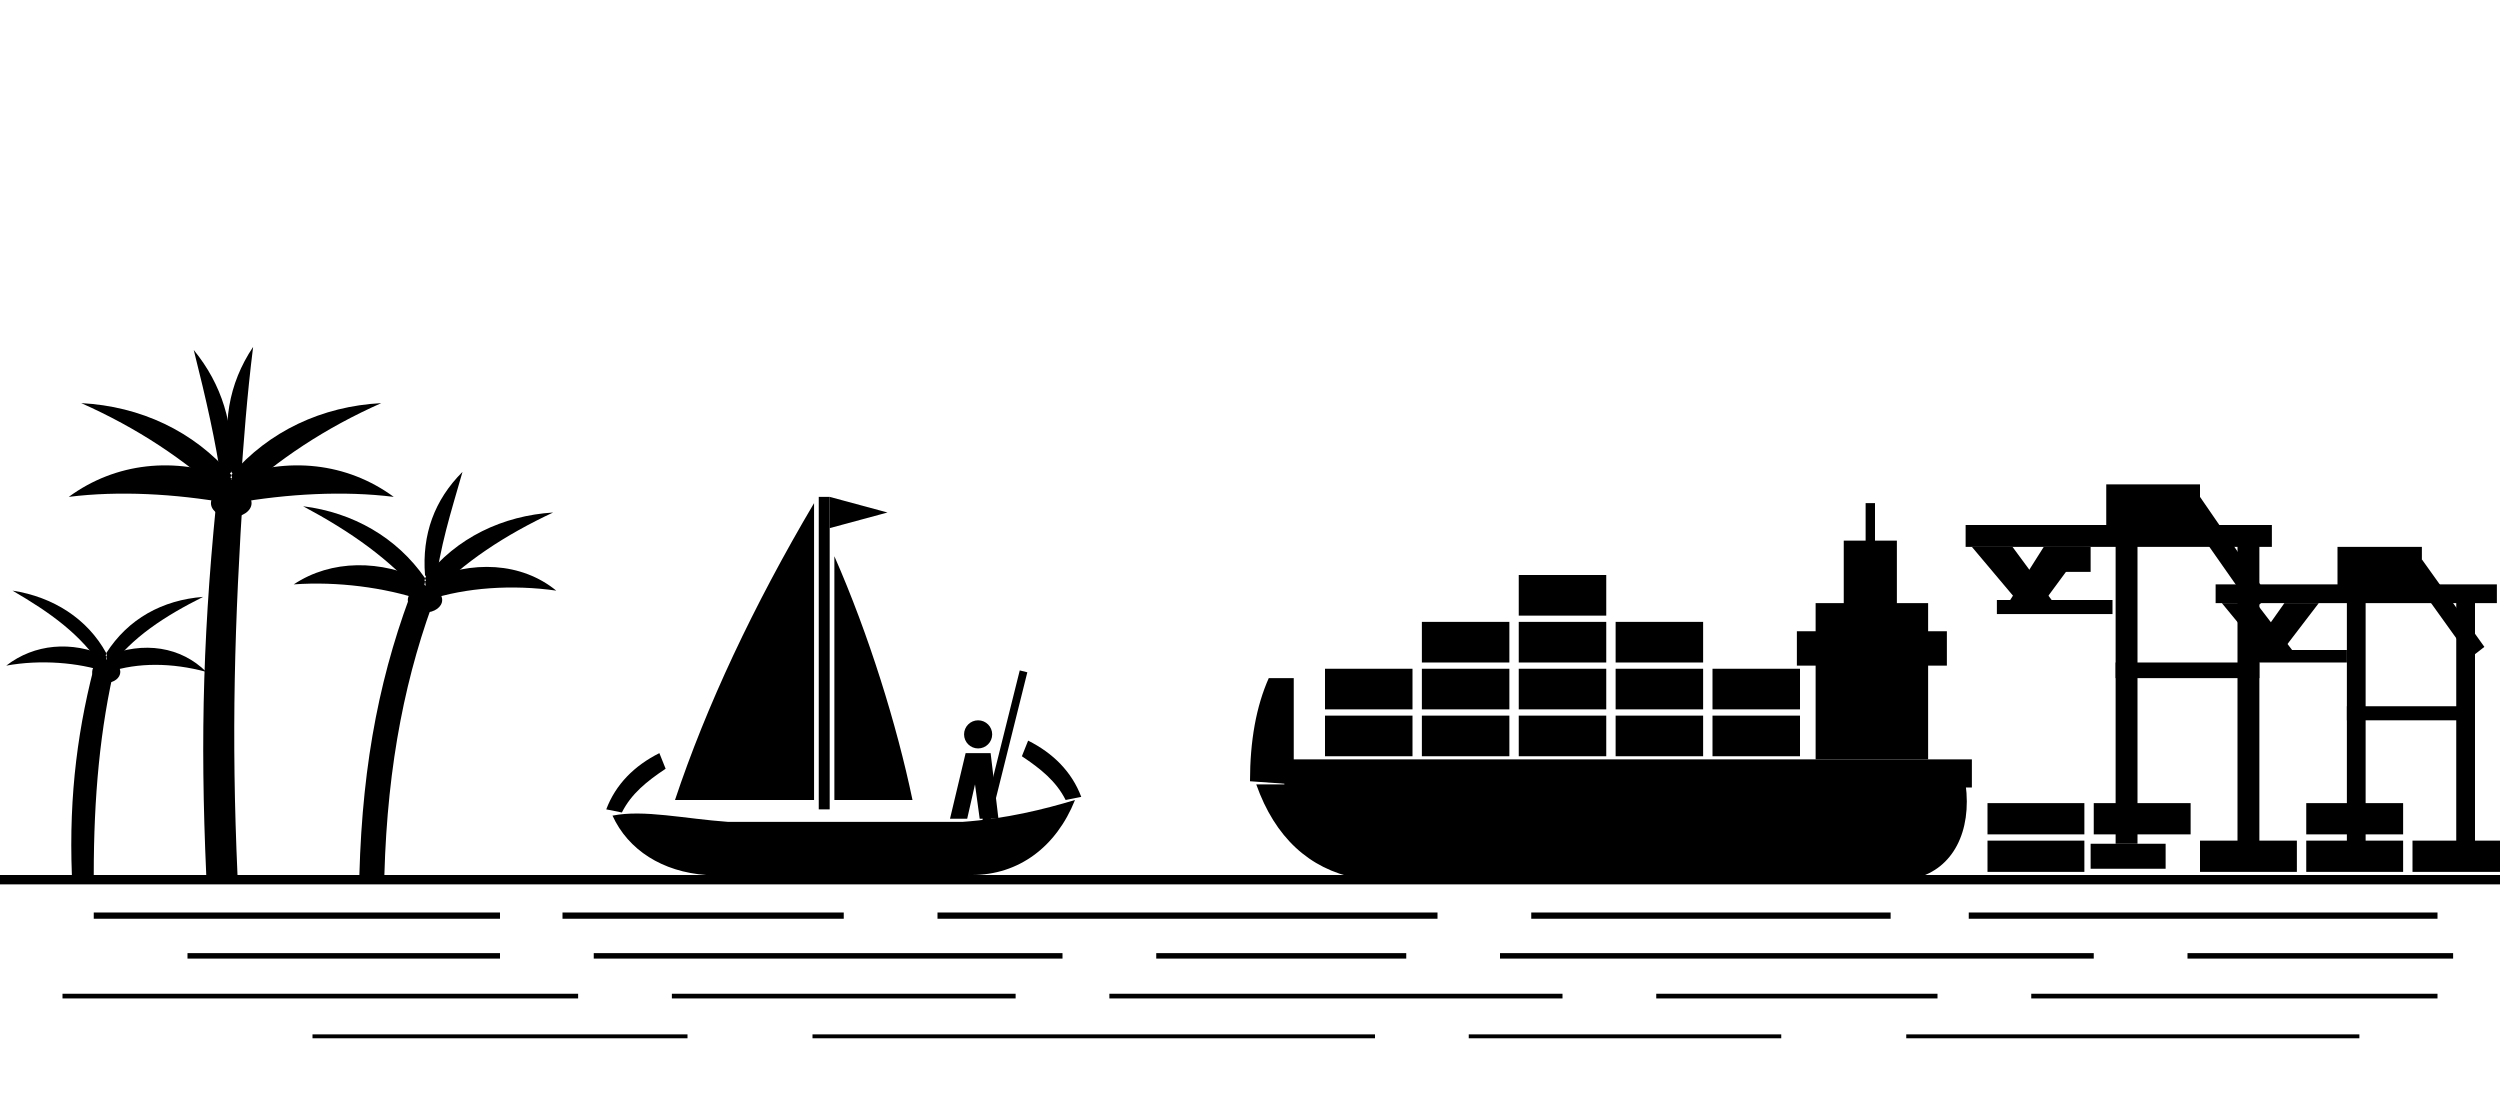
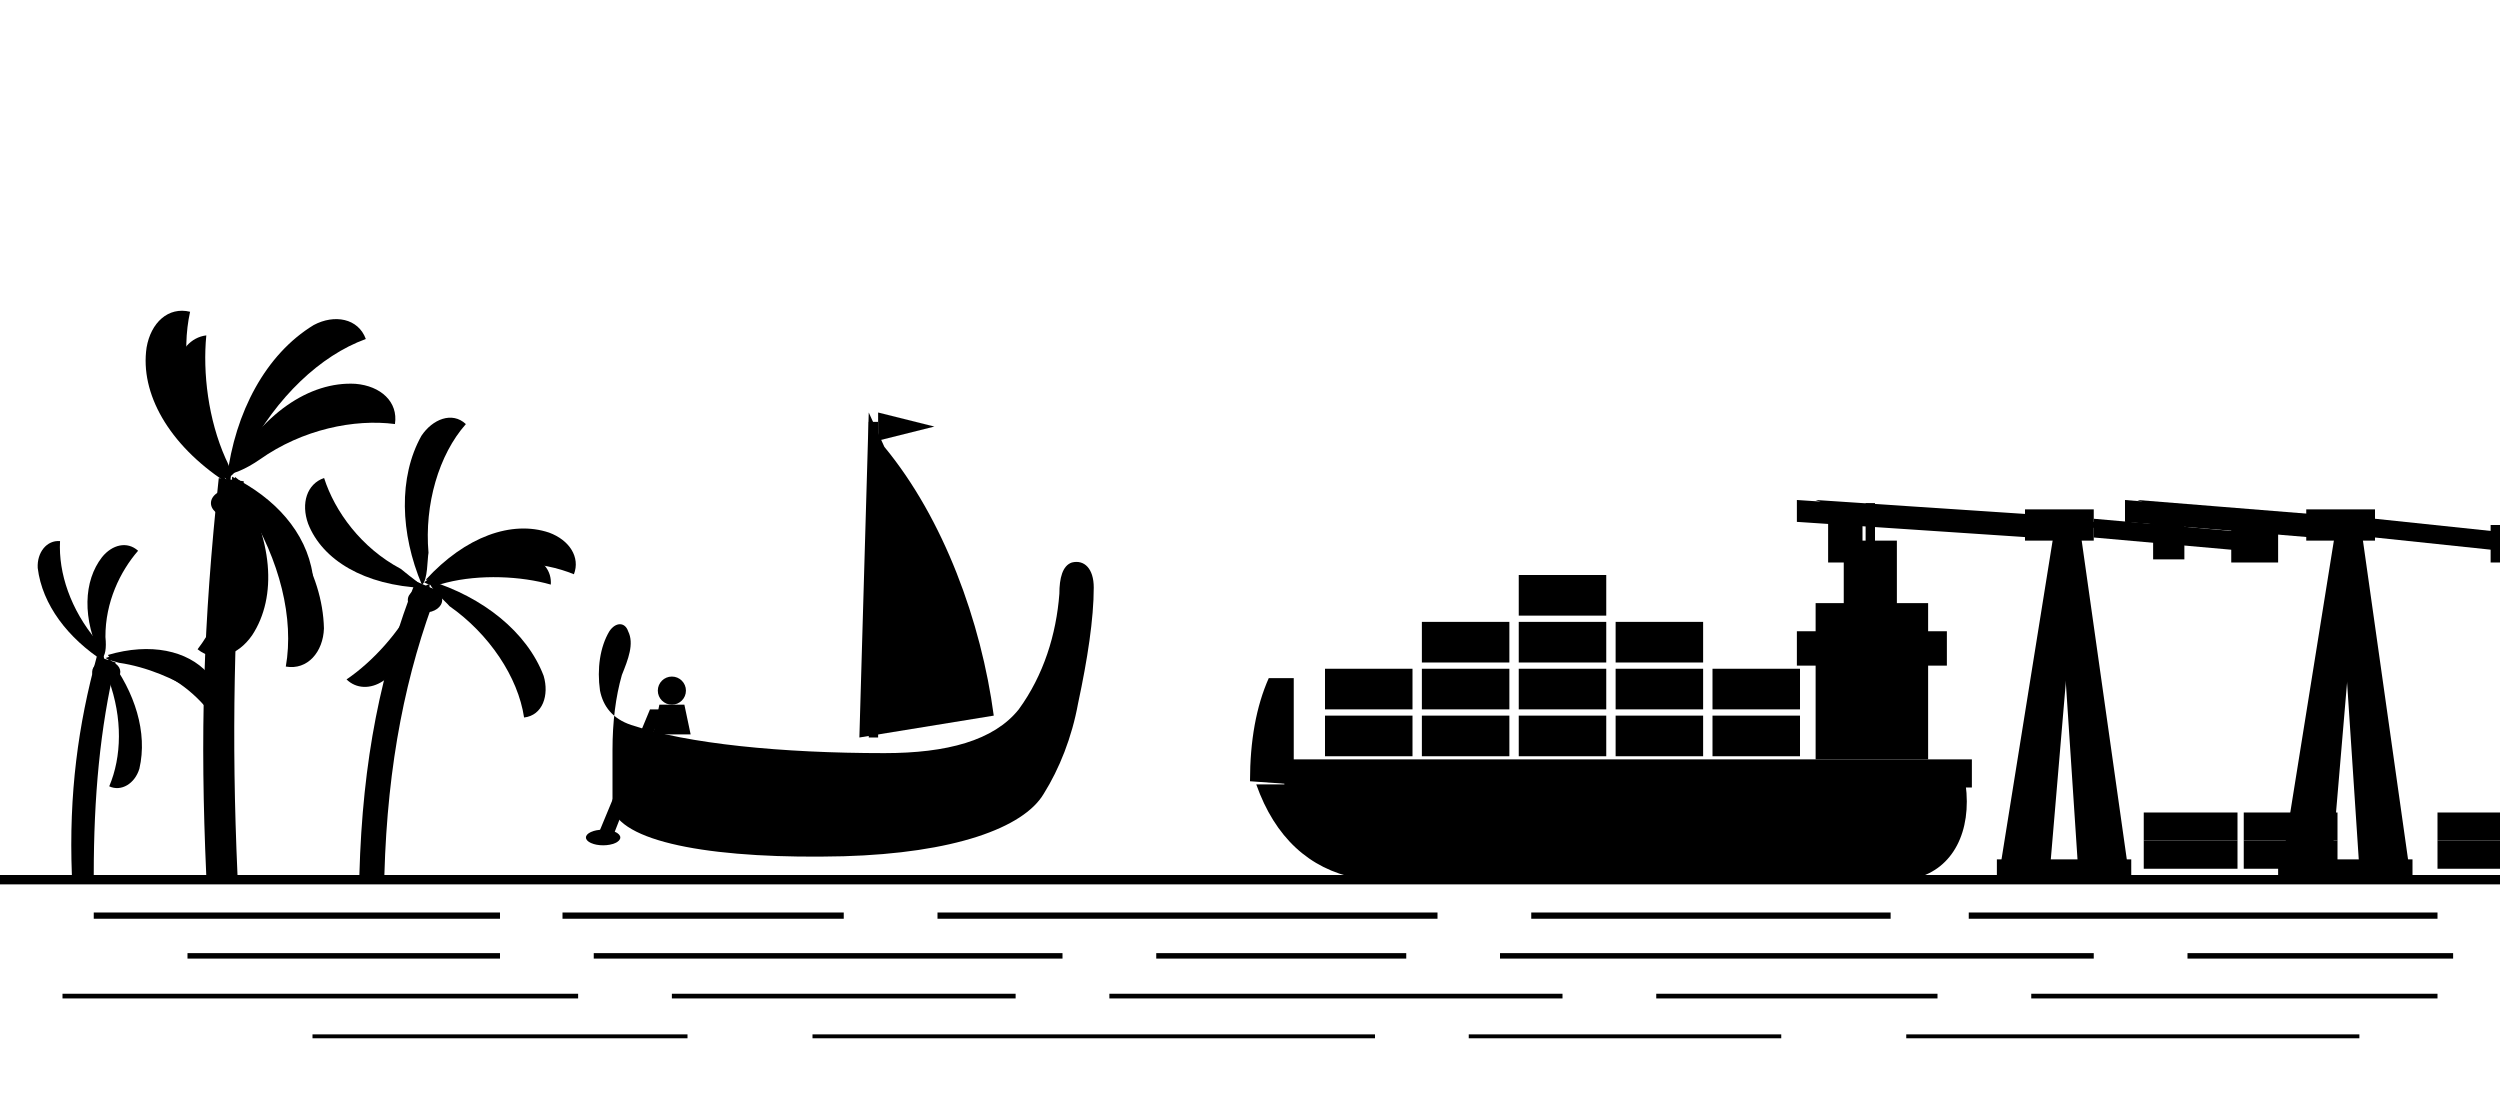
<svg xmlns="http://www.w3.org/2000/svg" viewBox="0 0 1600 700">
  <path d="M132 560 C128 470 130 400 140 306 L156 308 C150 400 148 470 152 560 Z" fill="#000" />
-   <path d="M148 306 C112 292 74 296 44 318 C76 314 112 316 146 322 Z" fill="#000" />
-   <path d="M148 306 C184 292 222 296 252 318 C220 314 184 316 150 322 Z" fill="#000" />
-   <path d="M148 304 C124 276 90 260 52 258 C88 274 118 294 144 318 Z" fill="#000" />
-   <path d="M148 304 C172 276 206 260 244 258 C208 274 178 294 152 318 Z" fill="#000" />
-   <path d="M148 302 C142 272 146 246 162 222 C158 254 156 282 154 310 Z" fill="#000" />
-   <path d="M148 302 C150 272 142 246 124 224 C132 256 138 282 142 310 Z" fill="#000" />
+   <path d="M148,305 C178,311 203,327 214,352 C218,362 216,373 208,379 C198,357 180,333 158,317 C152,313 149,310 148,305 Z" fill="#000" transform="rotate(-150 148 307)" />
+   <path d="M148,303 C183,277 220,271 246,285 C260,293 266,307 258,319 C236,305 203,297 170,303 C158,305 151,304 148,303 Z" fill="#000" transform="rotate(-110 148 307)" />
+   <path d="M148,304 C188,291 230,293 260,313 C272,322 276,337 266,347 C244,325 208,311 168,309 C156,308 150,307 148,304 Z" fill="#000" transform="rotate(-65 148 307)" />
+   <path d="M148,303 C183,277 220,271 246,285 C260,293 266,307 258,319 C236,305 203,297 170,303 C158,305 151,304 148,303 Z" fill="#000" transform="rotate(-25 148 307)" />
+   <path d="M148,305 C178,311 203,327 214,352 C218,362 216,373 208,379 C198,357 180,333 158,317 C152,313 149,310 148,305 Z" fill="#000" transform="rotate(15 148 307)" />
+   <path d="M148,304 C188,291 230,293 260,313 C272,322 276,337 266,347 C244,325 208,311 168,309 C156,308 150,307 148,304 Z" fill="#000" transform="rotate(55 148 307)" />
+   <path d="M148,303 C183,277 220,271 246,285 C260,293 266,307 258,319 C236,305 203,297 170,303 C158,305 151,304 148,303 Z" fill="#000" transform="rotate(95 148 307)" />
  <ellipse cx="148" cy="322" rx="13" ry="9" fill="#000" />
  <path d="M230 560 C232 486 244 428 266 372 L280 378 C260 430 248 488 246 560 Z" fill="#000" />
-   <path d="M272 372 C244 358 212 358 188 374 C216 372 246 376 270 384 Z" fill="#000" />
-   <path d="M272 372 C302 358 334 360 356 378 C328 374 298 376 274 384 Z" fill="#000" />
-   <path d="M272 370 C254 344 226 328 194 324 C224 340 250 358 270 382 Z" fill="#000" />
-   <path d="M272 370 C292 344 322 330 354 328 C324 342 296 360 276 382 Z" fill="#000" />
-   <path d="M272 368 C270 342 278 320 296 302 C288 330 282 348 278 378 Z" fill="#000" />
+   <path d="M273,371 C303,348 334,343 356,355 C368,362 373,374 367,384 C348,372 320,365 292,371 C282,371 276,372 273,371 Z" fill="#000" transform="rotate(-140 273 374)" />
+   <path d="M273,371 C307,360 343,362 368,379 C378,387 382,400 373,408 C355,389 324,377 293,377 C290,376 275,375 273,371 Z" fill="#000" transform="rotate(-95 273 374)" />
+   <path d="M273,372 C299,377 320,391 329,412 C333,421 331,430 324,435 C316,417 300,396 282,383 C276,379 274,377 273,372 Z" fill="#000" transform="rotate(-50 273 374)" />
+   <path d="M273,371 C303,348 334,343 356,355 C368,362 373,374 367,384 C348,372 320,365 292,371 C282,371 276,372 273,371 Z" fill="#000" transform="rotate(-10 273 374)" />
+   <path d="M273,371 C307,360 343,362 368,379 C378,387 382,400 373,408 C355,389 324,377 293,377 C290,376 275,375 273,371 Z" fill="#000" transform="rotate(35 273 374)" />
+   <path d="M273,372 C299,377 320,391 329,412 C333,421 331,430 324,435 C316,417 300,396 282,383 C276,379 274,377 273,372 Z" fill="#000" transform="rotate(80 273 374)" />
  <ellipse cx="272" cy="384" rx="11" ry="8" fill="#000" />
  <path d="M46 560 C44 508 50 464 62 420 L74 424 C64 466 60 510 60 560 Z" fill="#000" />
-   <path d="M68 420 C46 410 22 412 4 426 C26 422 50 424 68 430 Z" fill="#000" />
-   <path d="M68 420 C92 410 116 414 132 430 C110 424 88 424 70 430 Z" fill="#000" />
-   <path d="M68 418 C56 396 34 382 8 378 C32 392 52 406 66 428 Z" fill="#000" />
-   <path d="M68 418 C82 396 104 384 130 382 C106 394 84 408 70 428 Z" fill="#000" />
+   <path d="M68,420 C94,412 121,413 141,426 C149,432 151,442 145,448 C130,434 107,425 81,425 C73,423 69,422 68,420 Z" fill="#000" transform="rotate(-130 68 422)" />
+   <path d="M68,419 C91,402 115,399 132,408 C141,413 145,422 140,430 C125,421 104,415 82,419 C75,421 70,421 68,419 Z" fill="#000" transform="rotate(-80 68 422)" />
+   <path d="M68,421 C88,425 104,435 111,451 C114,458 112,465 107,469 C100,455 88,439 74,428 C71,425 69,423 68,421 Z" fill="#000" transform="rotate(-30 68 422)" />
+   <path d="M68,419 C91,402 115,399 132,408 C141,413 145,422 140,430 C125,421 104,415 82,419 C75,421 70,421 68,419 Z" fill="#000" transform="rotate(20 68 422)" />
+   <path d="M68,420 C94,412 121,413 141,426 C149,432 151,442 145,448 C130,434 107,425 81,425 C73,423 69,422 68,420 Z" fill="#000" transform="rotate(70 68 422)" />
  <ellipse cx="68" cy="430" rx="9" ry="7" fill="#000" />
-   <rect x="524" y="318" width="7" height="200" fill="#000" />
-   <path d="M521 322 C482 388 452 452 432 512 L521 512 Z" fill="#000" />
-   <path d="M534 356 C556 406 574 464 584 512 L534 512 Z" fill="#000" />
-   <path d="M531 318 L568 328 L531 338 Z" fill="#000" />
-   <path d="M392 522 C412 518 438 524 466 526 L616 526 C644 524 668 518 688 512 C676 542 652 560 622 560 L452 560 C424 558 402 544 392 522 Z" fill="#000" />
-   <path d="M388 518 C394 502 406 490 422 482 L426 492 C414 500 404 508 398 520 Z" fill="#000" />
-   <path d="M692 510 C686 494 674 482 658 474 L654 484 C666 492 676 500 682 512 Z" fill="#000" />
-   <circle cx="626" cy="470" r="9" fill="#000" />
-   <path d="M618 482 L634 482 L639 524 L627 524 L624 502 L619 524 L608 524 Z" fill="#000" />
-   <rect x="640" y="428" width="5" height="102" fill="#000" transform="rotate(14 642 480)" />
+   <path d="M392,518 C400,540 460,550 540,548 C610,546 655,530 668,508 C678,492 686,472 690,450 C696,422 700,396 700,376 C700,364 694,358 686,360 C680,362 678,370 678,380 C676,406 668,432 652,454 C636,474 606,482 566,482 C500,482 440,476 404,464 C392,460 386,452 384,442 C382,428 384,414 390,404 C394,398 400,398 402,404 C406,412 402,422 398,432 C394,446 392,462 392,480 C392,492 392,506 392,518 Z" fill="#000" />
+   <rect x="556" y="270" width="6" height="202" fill="#000" />
+   <polygon points="562,264 598,273 562,282" fill="#000" />
+   <path d="M556,264 L550,472 L636,458 C628,398 604,332 566,286 Z" fill="#000" />
+   <circle cx="430" cy="442" r="9" fill="#000" />
+   <path d="M422,451 L438,451 L442,470 L418,470 Z" fill="#000" />
+   <path d="M416,454 L424,454 L392,536 L382,536 Z" fill="#000" />
+   <ellipse cx="386" cy="536" rx="11" ry="5" fill="#000" />
  <path d="M804 502 L1258 502 C1262 532 1250 556 1226 562 L868 562 C838 556 816 536 804 502 Z" fill="#000" />
  <path d="M800 500 C800 474 804 452 812 434 L828 434 L828 502 Z" fill="#000" />
  <rect x="822" y="486" width="440" height="18" fill="#000" />
  <rect x="848" y="458" width="56" height="26" fill="#000" />
  <rect x="848" y="428" width="56" height="26" fill="#000" />
  <rect x="910" y="458" width="56" height="26" fill="#000" />
  <rect x="910" y="428" width="56" height="26" fill="#000" />
  <rect x="910" y="398" width="56" height="26" fill="#000" />
  <rect x="972" y="458" width="56" height="26" fill="#000" />
  <rect x="972" y="428" width="56" height="26" fill="#000" />
  <rect x="972" y="398" width="56" height="26" fill="#000" />
  <rect x="972" y="368" width="56" height="26" fill="#000" />
  <rect x="1034" y="458" width="56" height="26" fill="#000" />
  <rect x="1034" y="428" width="56" height="26" fill="#000" />
  <rect x="1034" y="398" width="56" height="26" fill="#000" />
  <rect x="1096" y="458" width="56" height="26" fill="#000" />
  <rect x="1096" y="428" width="56" height="26" fill="#000" />
  <rect x="1162" y="386" width="72" height="100" fill="#000" />
  <rect x="1150" y="404" width="96" height="22" fill="#000" />
  <rect x="1180" y="346" width="34" height="42" fill="#000" />
  <rect x="1194" y="322" width="6" height="26" fill="#000" />
-   <rect x="1258" y="336" width="196" height="14" fill="#000" />
-   <rect x="1348" y="310" width="60" height="28" fill="#000" />
-   <polygon points="1408,318 1452,382 1442,390 1400,330" fill="#000" />
-   <polygon points="1262,350 1288,350 1316,388 1294,388" fill="#000" />
-   <polygon points="1308,350 1334,350 1306,388 1284,388" fill="#000" />
-   <rect x="1278" y="384" width="74" height="9" fill="#000" />
-   <rect x="1354" y="348" width="14" height="192" fill="#000" />
-   <rect x="1432" y="348" width="14" height="192" fill="#000" />
-   <rect x="1354" y="424" width="92" height="10" fill="#000" />
-   <rect x="1338" y="540" width="48" height="16" fill="#000" />
-   <rect x="1416" y="540" width="48" height="16" fill="#000" />
-   <rect x="1312" y="350" width="26" height="16" fill="#000" />
-   <rect x="1418" y="374" width="180" height="12" fill="#000" />
-   <rect x="1496" y="350" width="54" height="26" fill="#000" />
-   <polygon points="1550,358 1590,414 1581,421 1543,368" fill="#000" />
-   <polygon points="1422,386 1444,386 1470,420 1450,420" fill="#000" />
-   <polygon points="1462,386 1484,386 1458,420 1438,420" fill="#000" />
-   <rect x="1436" y="416" width="66" height="8" fill="#000" />
-   <rect x="1502" y="384" width="12" height="156" fill="#000" />
-   <rect x="1572" y="384" width="12" height="156" fill="#000" />
-   <rect x="1502" y="452" width="82" height="9" fill="#000" />
-   <rect x="1488" y="540" width="42" height="16" fill="#000" />
-   <rect x="1558" y="540" width="42" height="16" fill="#000" />
-   <rect x="1272" y="514" width="62" height="20" fill="#000" />
-   <rect x="1272" y="538" width="62" height="20" fill="#000" />
-   <rect x="1340" y="514" width="62" height="20" fill="#000" />
-   <rect x="1408" y="538" width="62" height="20" fill="#000" />
-   <rect x="1476" y="514" width="62" height="20" fill="#000" />
-   <rect x="1476" y="538" width="62" height="20" fill="#000" />
-   <rect x="1544" y="538" width="56" height="20" fill="#000" />
+   <path d="M1330,556 L1362,556 L1332,344 L1316,344 Z" fill="#000" />
+   <path d="M1280,556 L1312,556 L1330,344 L1314,344 Z" fill="#000" />
+   <rect x="1278" y="550" width="86" height="10" fill="#000" />
+   <rect x="1296" y="326" width="44" height="20" fill="#000" />
+   <path d="M1300,330 L1150,320 L1150,334 L1300,344 Z" fill="#000" />
+   <rect x="1170" y="334" width="22" height="26" fill="#000" />
+   <path d="M1340,332 L1430,340 L1430,352 L1340,344 Z" fill="#000" />
+   <rect x="1428" y="336" width="30" height="24" fill="#000" />
+   <path d="M1312,330 L1324,332 L1172,324 L1162,320 Z" fill="#000" />
+   <path d="M1328,336 L1340,334 L1424,344 L1420,350 Z" fill="#000" />
+   <path d="M1510,556 L1542,556 L1512,344 L1496,344 Z" fill="#000" />
+   <path d="M1460,556 L1492,556 L1510,344 L1494,344 Z" fill="#000" />
+   <rect x="1458" y="550" width="86" height="10" fill="#000" />
+   <rect x="1476" y="326" width="44" height="20" fill="#000" />
+   <path d="M1480,330 L1360,320 L1360,334 L1480,344 Z" fill="#000" />
+   <rect x="1378" y="334" width="20" height="24" fill="#000" />
+   <path d="M1520,332 L1596,340 L1596,352 L1520,344 Z" fill="#000" />
+   <rect x="1594" y="336" width="6" height="24" fill="#000" />
+   <path d="M1492,330 L1504,332 L1378,324 L1368,320 Z" fill="#000" />
+   <path d="M1508,336 L1520,334 L1588,344 L1584,350 Z" fill="#000" />
+   <rect x="1372" y="520" width="60" height="18" fill="#000" />
+   <rect x="1372" y="538" width="60" height="18" fill="#000" />
+   <rect x="1436" y="520" width="60" height="18" fill="#000" />
+   <rect x="1436" y="538" width="60" height="18" fill="#000" />
+   <rect x="1560" y="520" width="40" height="18" fill="#000" />
+   <rect x="1560" y="538" width="40" height="18" fill="#000" />
  <rect x="0" y="560" width="1600" height="6" fill="#000" />
  <rect x="60" y="584" width="260" height="4" fill="#000" />
  <rect x="360" y="584" width="180" height="4" fill="#000" />
  <rect x="600" y="584" width="320" height="4" fill="#000" />
  <rect x="980" y="584" width="230" height="4" fill="#000" />
  <rect x="1260" y="584" width="300" height="4" fill="#000" />
  <rect x="120" y="610" width="200" height="3.5" fill="#000" />
  <rect x="380" y="610" width="300" height="3.5" fill="#000" />
  <rect x="740" y="610" width="160" height="3.5" fill="#000" />
  <rect x="960" y="610" width="380" height="3.5" fill="#000" />
  <rect x="1400" y="610" width="170" height="3.5" fill="#000" />
  <rect x="40" y="636" width="330" height="3" fill="#000" />
  <rect x="430" y="636" width="220" height="3" fill="#000" />
  <rect x="710" y="636" width="290" height="3" fill="#000" />
  <rect x="1060" y="636" width="180" height="3" fill="#000" />
  <rect x="1300" y="636" width="260" height="3" fill="#000" />
  <rect x="200" y="662" width="240" height="2.5" fill="#000" />
  <rect x="520" y="662" width="360" height="2.5" fill="#000" />
  <rect x="940" y="662" width="200" height="2.5" fill="#000" />
  <rect x="1220" y="662" width="290" height="2.5" fill="#000" />
</svg>
